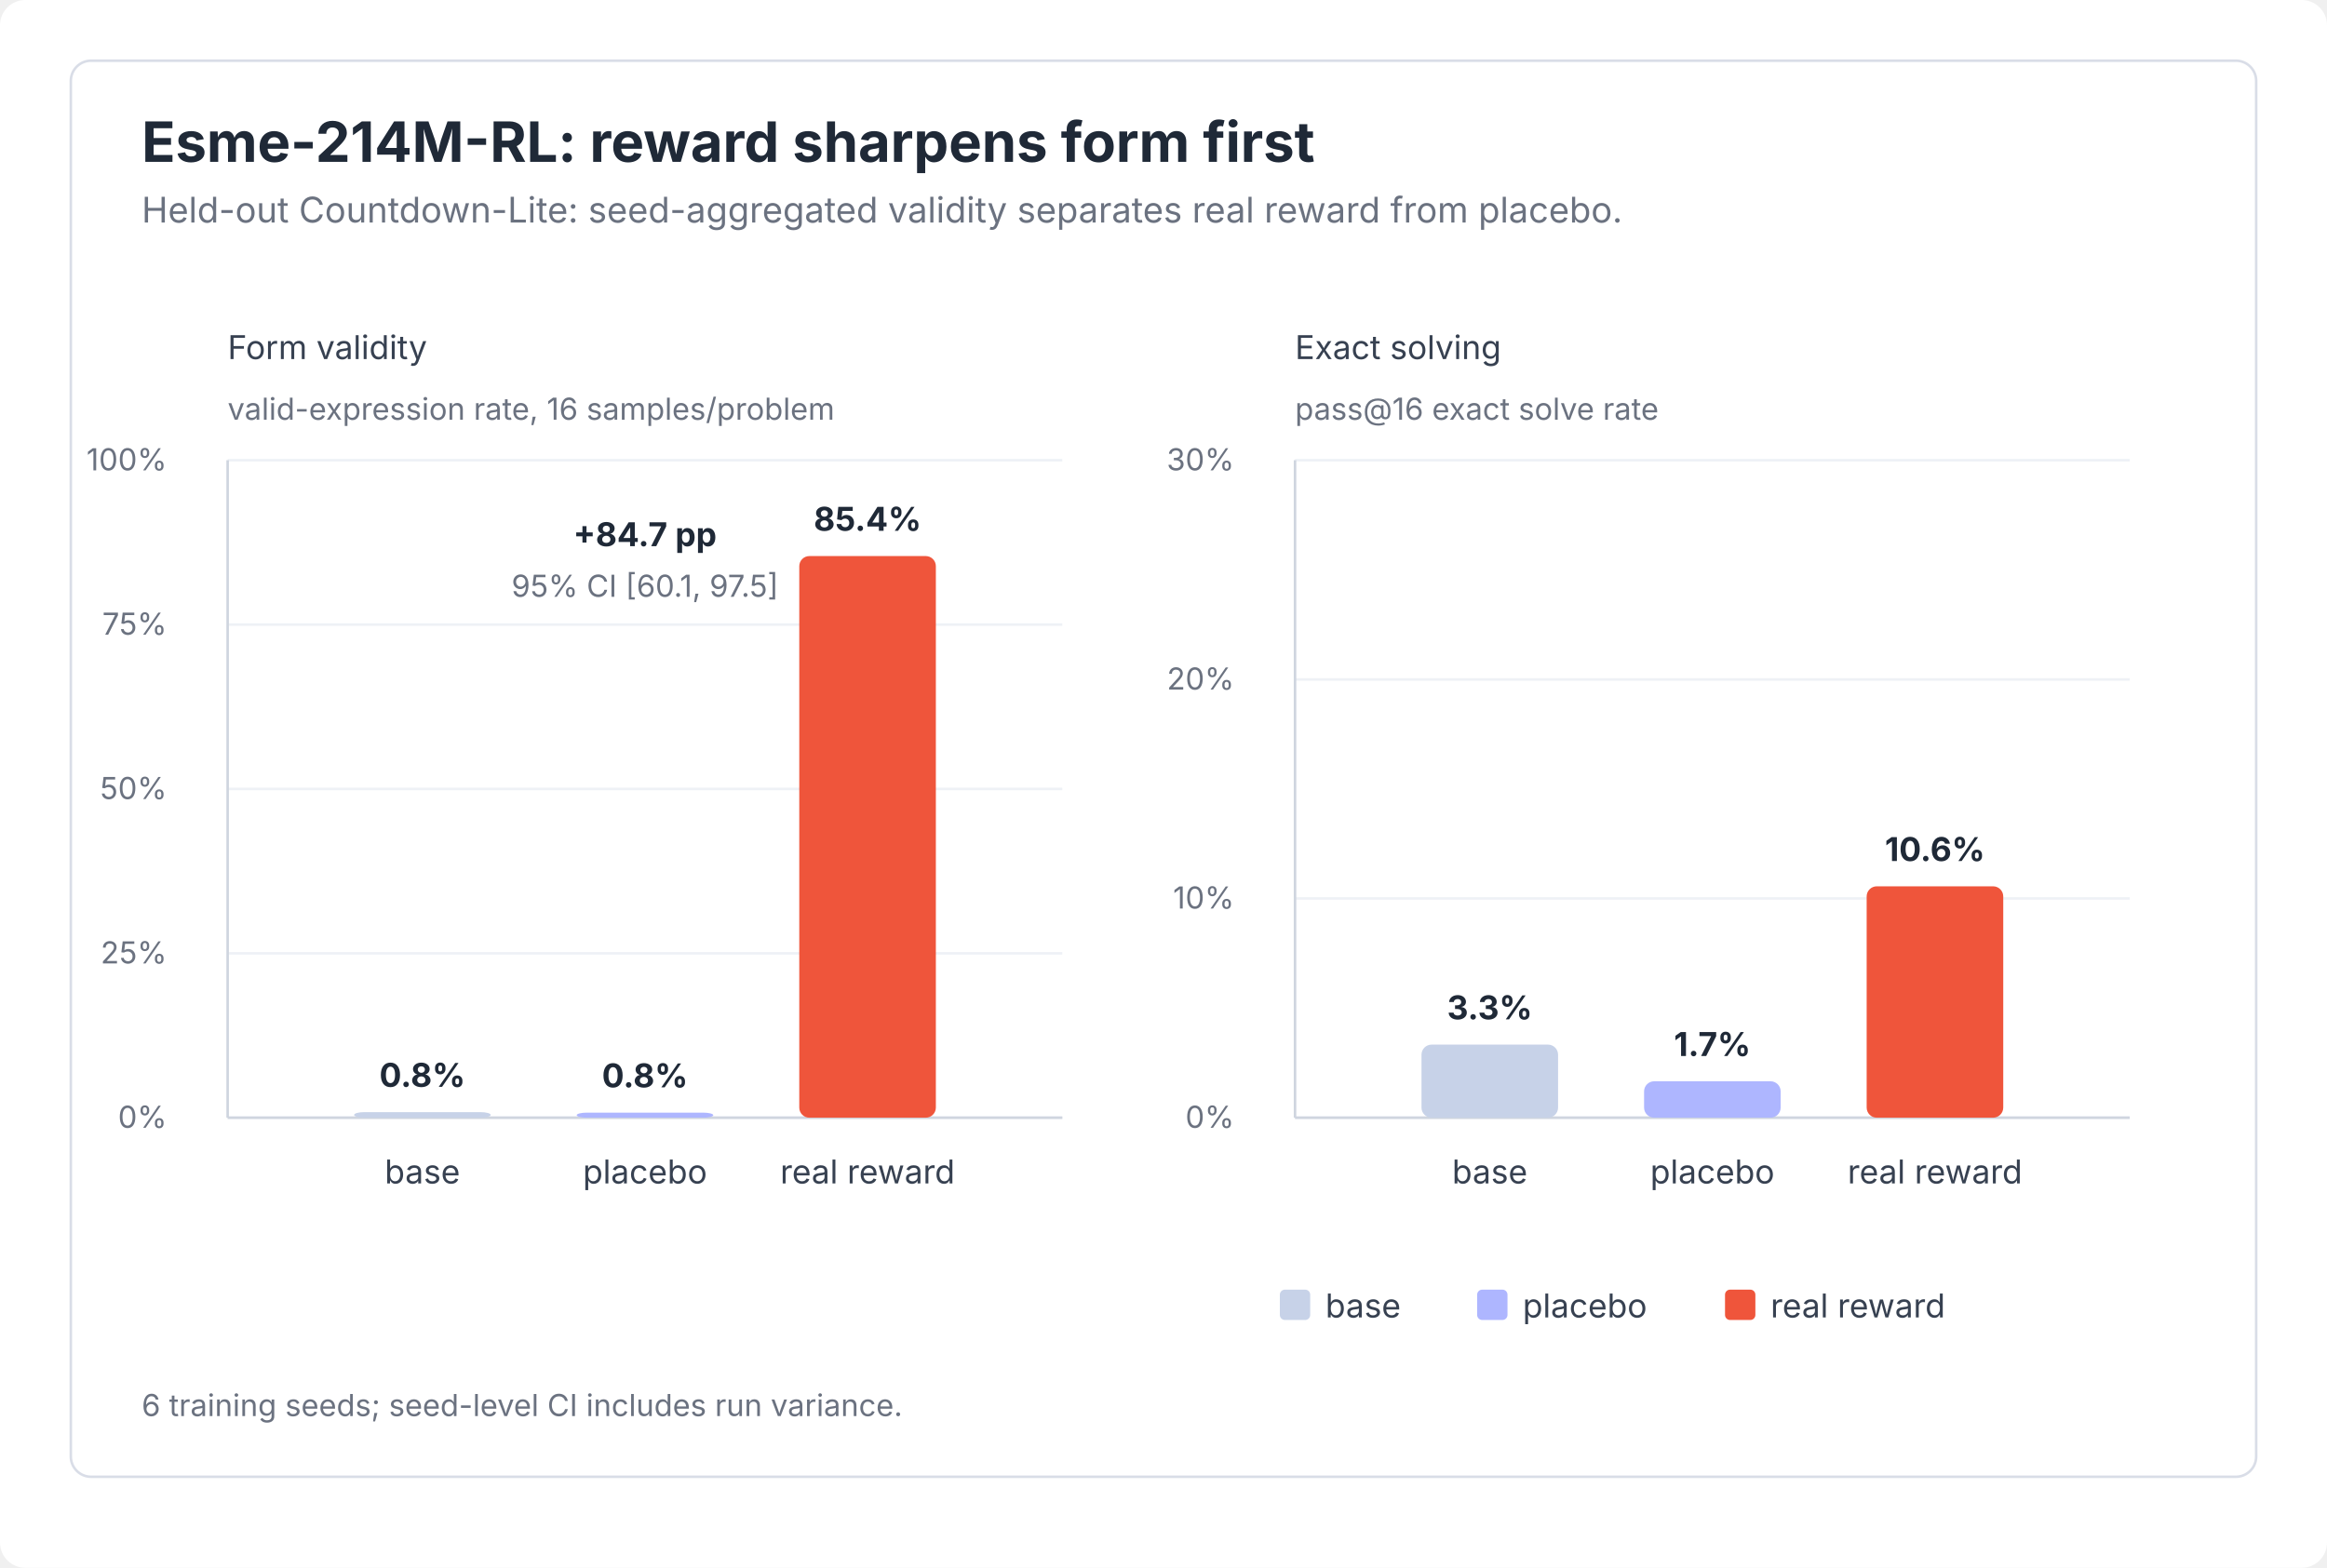
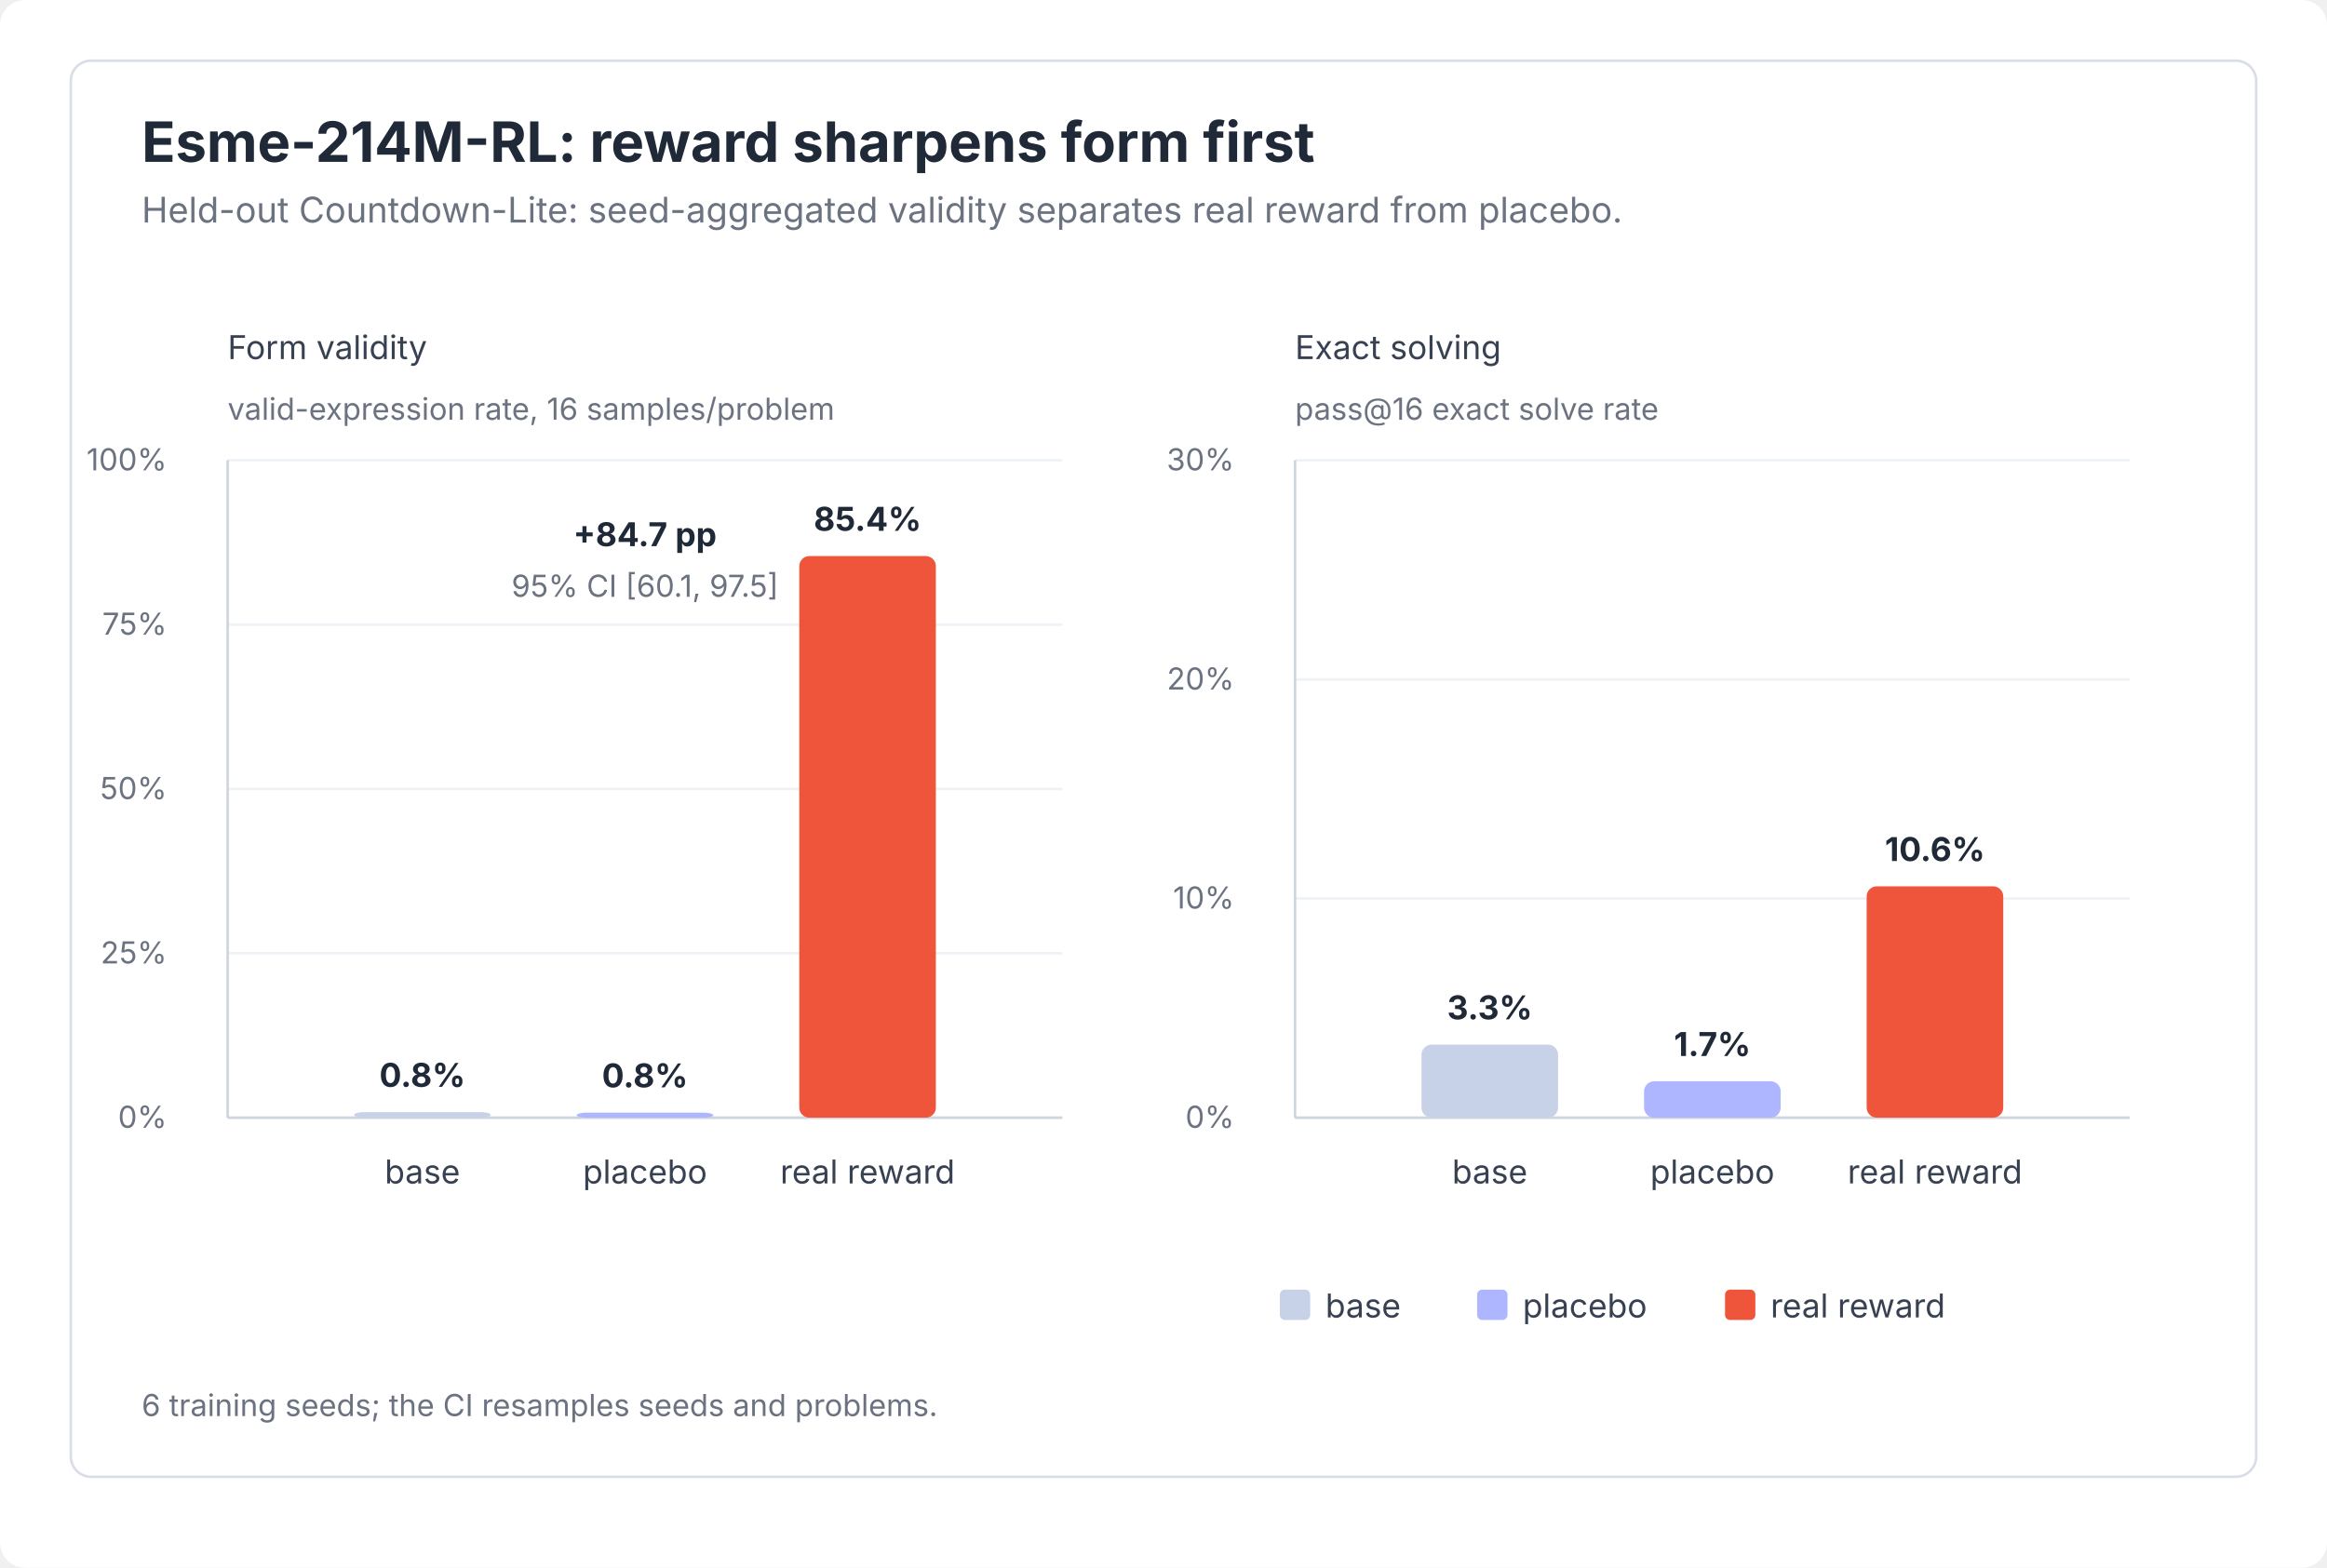
<svg xmlns="http://www.w3.org/2000/svg" width="920" height="620" viewBox="0 0 920 620" role="img" aria-labelledby="title desc">
  <style>
    .bg { fill: #ffffff; }
    .panel { fill: #ffffff; stroke: #d9dde7; stroke-width: 1; }
    text { font-family: -apple-system, BlinkMacSystemFont, 'Segoe UI', sans-serif; }
    .title { fill: #1f2937; font-size: 22px; font-weight: 700; }
    .subtitle { fill: #6b7280; font-size: 14px; }
    .axis { stroke: #cfd5df; stroke-width: 1; }
    .grid { stroke: #eef1f6; stroke-width: 1; }
    .tick { fill: #6b7280; font-size: 12px; }
    .label { fill: #374151; font-size: 13px; }
    .value { fill: #1f2937; font-size: 13px; font-weight: 700; }
    .small { fill: #6b7280; font-size: 12px; }
    .legend { fill: #374151; font-size: 13px; }
  </style>
  <rect class="bg" width="920" height="620" rx="10" />
  <rect class="panel" x="28" y="24" width="864" height="560" rx="8" />
  <text class="title" x="56" y="64">Esme-214M-RL: reward sharpens form first</text>
  <text class="subtitle" x="56" y="88">Held-out Countdown-Lite: seed-aggregated validity separates real reward from placebo.</text>
  <g transform="translate(90 142)">
    <text class="label" x="0" y="0">Form validity</text>
    <text class="small" x="0" y="24">valid-expression rate, 16 samples/problem</text>
    <line class="grid" x1="0" y1="300.0" x2="330" y2="300.0" />
    <text class="tick" x="-24" y="304.0" text-anchor="end">0%</text>
    <line class="grid" x1="0" y1="235.0" x2="330" y2="235.0" />
    <text class="tick" x="-24" y="239.0" text-anchor="end">25%</text>
    <line class="grid" x1="0" y1="170.0" x2="330" y2="170.0" />
    <text class="tick" x="-24" y="174.0" text-anchor="end">50%</text>
    <line class="grid" x1="0" y1="105.0" x2="330" y2="105.0" />
    <text class="tick" x="-24" y="109.0" text-anchor="end">75%</text>
    <line class="grid" x1="0" y1="40.0" x2="330" y2="40.0" />
    <text class="tick" x="-24" y="44.0" text-anchor="end">100%</text>
    <line class="axis" x1="0" y1="40" x2="0" y2="300" />
    <line class="axis" x1="0" y1="300" x2="330" y2="300" />
    <rect x="50" y="297.8" width="54" height="2.2" fill="#c7d2e8" rx="4" />
    <rect x="138" y="298.0" width="54" height="2.0" fill="#aeb6ff" rx="4" />
    <rect x="226" y="77.9" width="54" height="222.1" fill="#ef553b" rx="4" />
    <text class="value" x="77" y="287.8" text-anchor="middle">0.8%</text>
    <text class="value" x="165" y="288.0" text-anchor="middle">0.8%</text>
    <text class="value" x="253" y="67.9" text-anchor="middle">85.4%</text>
    <text class="label" x="77" y="326" text-anchor="middle">base</text>
    <text class="label" x="165" y="326" text-anchor="middle">placebo</text>
    <text class="label" x="253" y="326" text-anchor="middle">real reward</text>
    <text class="value" x="165" y="74" text-anchor="middle">
      +84.7 pp</text>
    <text class="small" x="165" y="94" text-anchor="middle">
      95% CI [60.1, 97.5]
    </text>
  </g>
  <g transform="translate(512 142)">
    <text class="label" x="0" y="0">Exact solving</text>
    <text class="small" x="0" y="24">pass@16 exact solve rate</text>
    <line class="grid" x1="0" y1="300.0" x2="330" y2="300.0" />
    <text class="tick" x="-24" y="304.0" text-anchor="end">0%</text>
    <line class="grid" x1="0" y1="213.3" x2="330" y2="213.3" />
    <text class="tick" x="-24" y="217.3" text-anchor="end">10%</text>
    <line class="grid" x1="0" y1="126.7" x2="330" y2="126.7" />
    <text class="tick" x="-24" y="130.7" text-anchor="end">20%</text>
    <line class="grid" x1="0" y1="40.0" x2="330" y2="40.0" />
    <text class="tick" x="-24" y="44.0" text-anchor="end">30%</text>
    <line class="axis" x1="0" y1="40" x2="0" y2="300" />
    <line class="axis" x1="0" y1="300" x2="330" y2="300" />
    <rect x="50" y="271.1" width="54" height="28.9" fill="#c7d2e8" rx="4" />
    <rect x="138" y="285.6" width="54" height="14.4" fill="#aeb6ff" rx="4" />
    <rect x="226" y="208.5" width="54" height="91.5" fill="#ef553b" rx="4" />
    <text class="value" x="77" y="261.1" text-anchor="middle">3.3%</text>
    <text class="value" x="165" y="275.6" text-anchor="middle">1.7%</text>
    <text class="value" x="253" y="198.5" text-anchor="middle">10.6%</text>
    <text class="label" x="77" y="326" text-anchor="middle">base</text>
    <text class="label" x="165" y="326" text-anchor="middle">placebo</text>
    <text class="label" x="253" y="326" text-anchor="middle">real reward</text>
  </g>
  <g transform="translate(506 520)">
    <rect x="0" y="-10" width="12" height="12" fill="#c7d2e8" rx="2" />
    <text class="legend" x="18" y="1">base</text>
    <rect x="78" y="-10" width="12" height="12" fill="#aeb6ff" rx="2" />
    <text class="legend" x="96" y="1">placebo</text>
    <rect x="176" y="-10" width="12" height="12" fill="#ef553b" rx="2" />
    <text class="legend" x="194" y="1">real reward</text>
  </g>
-   <text class="small" x="56" y="560">6 training seeds; seed-level CI includes run variance.</text>
+   <text class="small" x="56" y="560">6 training seeds; the CI resamples seeds and problems.</text>
</svg>
